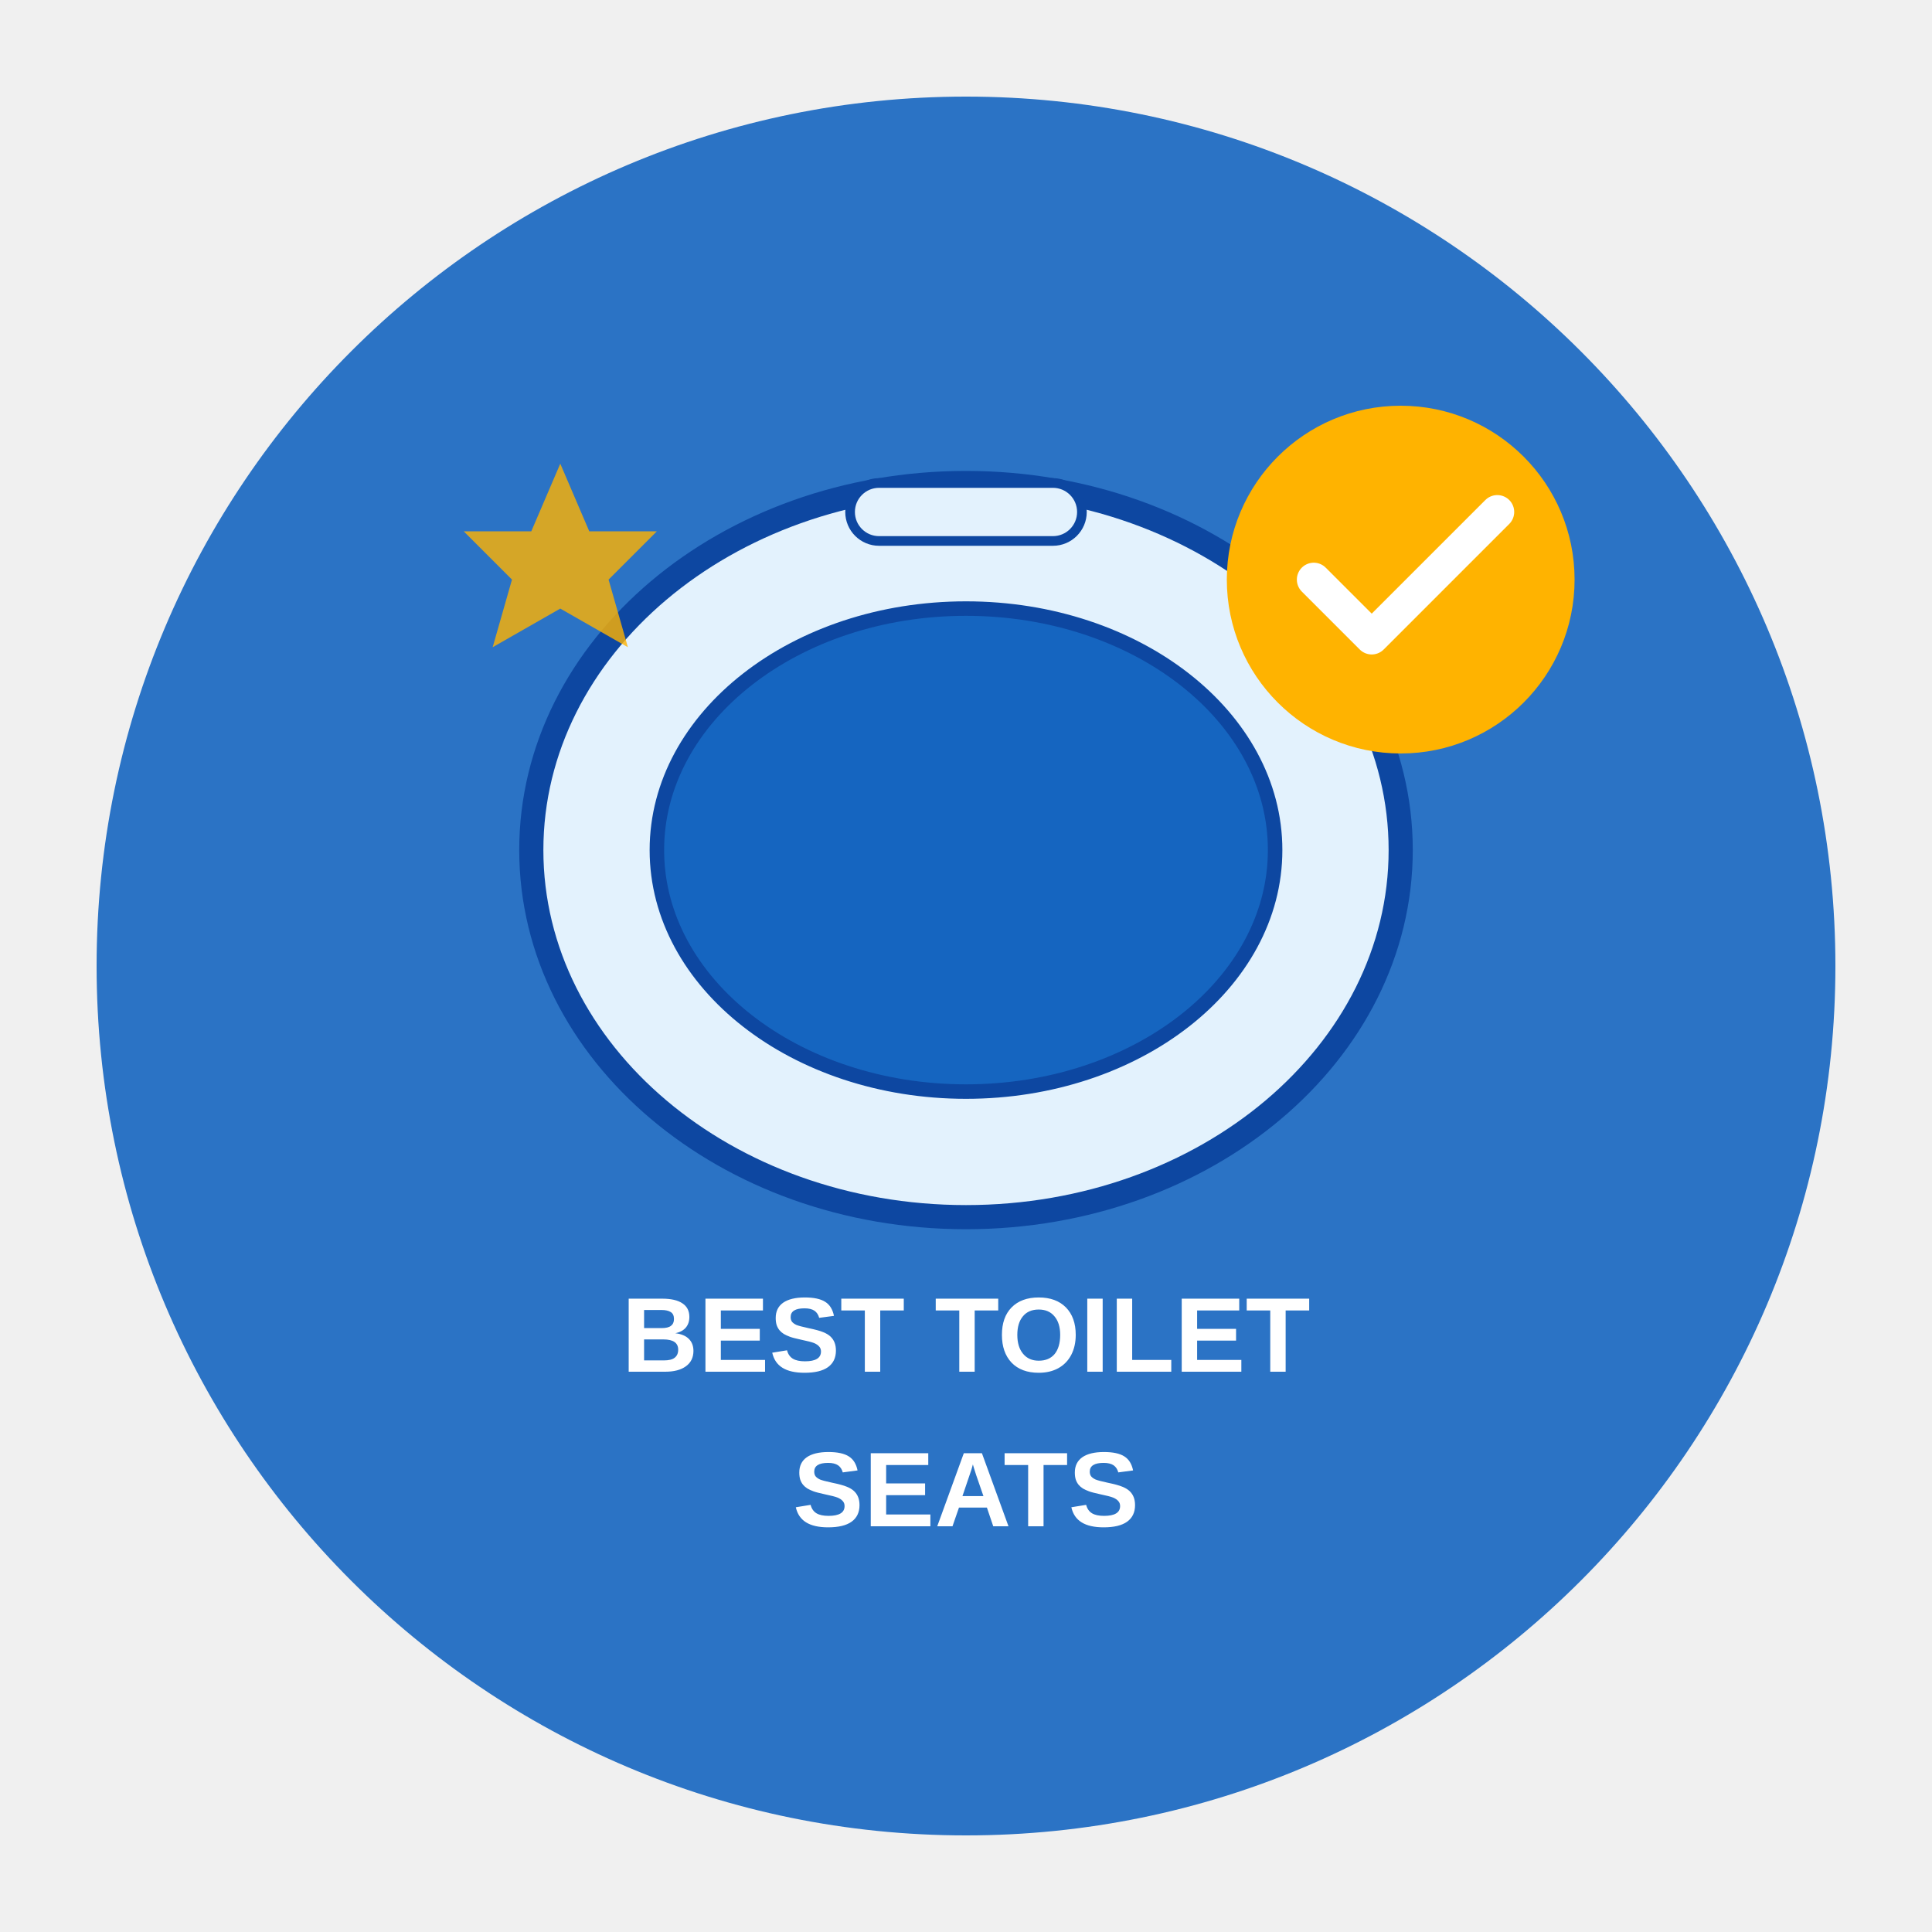
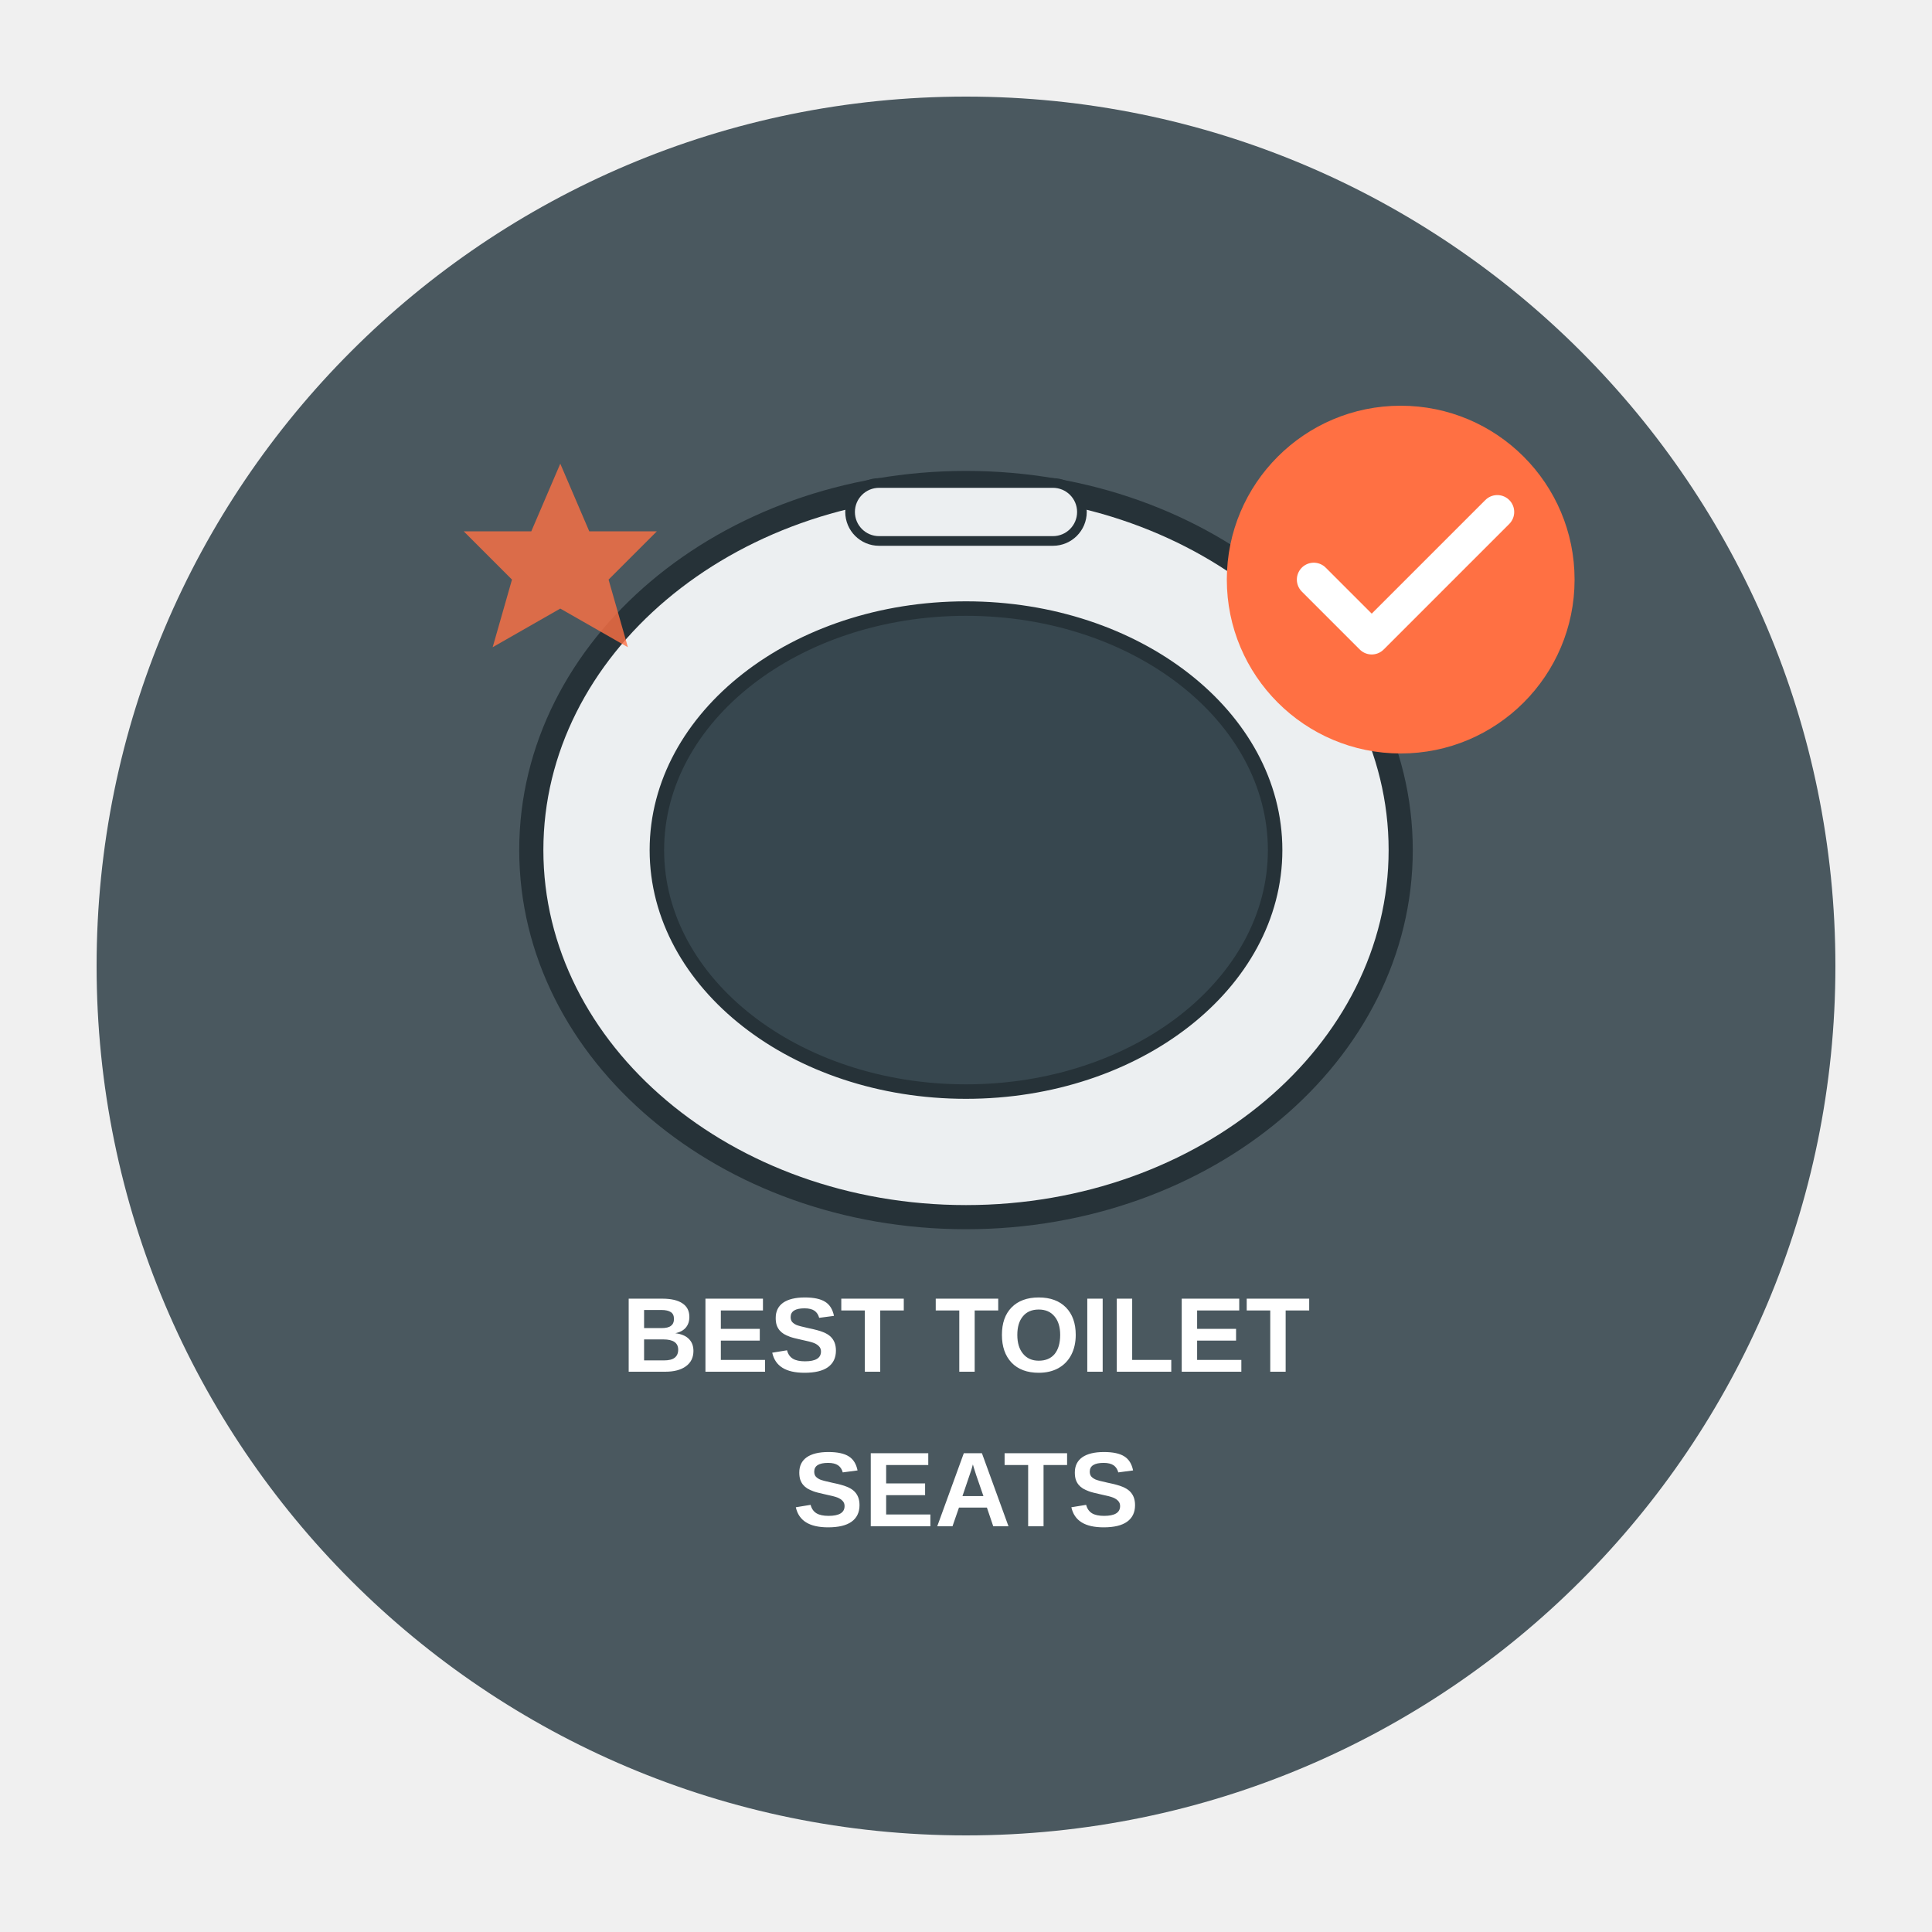
<svg xmlns="http://www.w3.org/2000/svg" width="200" height="200" viewBox="0 0 200 200" fill="none">
-   <circle cx="100" cy="100" r="90" fill="#1565C0" opacity="0.9" />
-   <ellipse cx="100" cy="88" rx="45" ry="38" fill="#E3F2FD" stroke="#0D47A1" stroke-width="2.5" />
-   <ellipse cx="100" cy="88" rx="32" ry="25" fill="#1565C0" stroke="#0D47A1" stroke-width="1.5" />
-   <rect x="88" y="50" width="24" height="6" rx="3" fill="#E3F2FD" stroke="#0D47A1" stroke-width="1" />
-   <circle cx="145" cy="60" r="18" fill="#FFB300" />
+   <circle cx="100" cy="100" r="90" fill="#37474F" opacity="0.9" />
+   <ellipse cx="100" cy="88" rx="45" ry="38" fill="#ECEFF1" stroke="#263238" stroke-width="2.5" />
+   <ellipse cx="100" cy="88" rx="32" ry="25" fill="#37474F" stroke="#263238" stroke-width="1.5" />
+   <rect x="88" y="50" width="24" height="6" rx="3" fill="#ECEFF1" stroke="#263238" stroke-width="1" />
+   <circle cx="145" cy="60" r="18" fill="#FF7043" />
  <path d="M136 60 L142 66 L155 53" stroke="white" stroke-width="3.5" stroke-linecap="round" stroke-linejoin="round" fill="none" />
-   <polygon points="55,55 58,48 61,55 68,55 63,60 65,67 58,63 51,67 53,60 48,55" fill="#FFB300" opacity="0.8" />
+   <polygon points="55,55 58,48 61,55 68,55 63,60 65,67 58,63 51,67 53,60 48,55" fill="#FF7043" opacity="0.8" />
  <text x="100" y="142" font-family="Arial, sans-serif" font-size="11" font-weight="bold" fill="white" text-anchor="middle">BEST TOILET</text>
  <text x="100" y="158" font-family="Arial, sans-serif" font-size="11" font-weight="bold" fill="white" text-anchor="middle">SEATS</text>
</svg>
